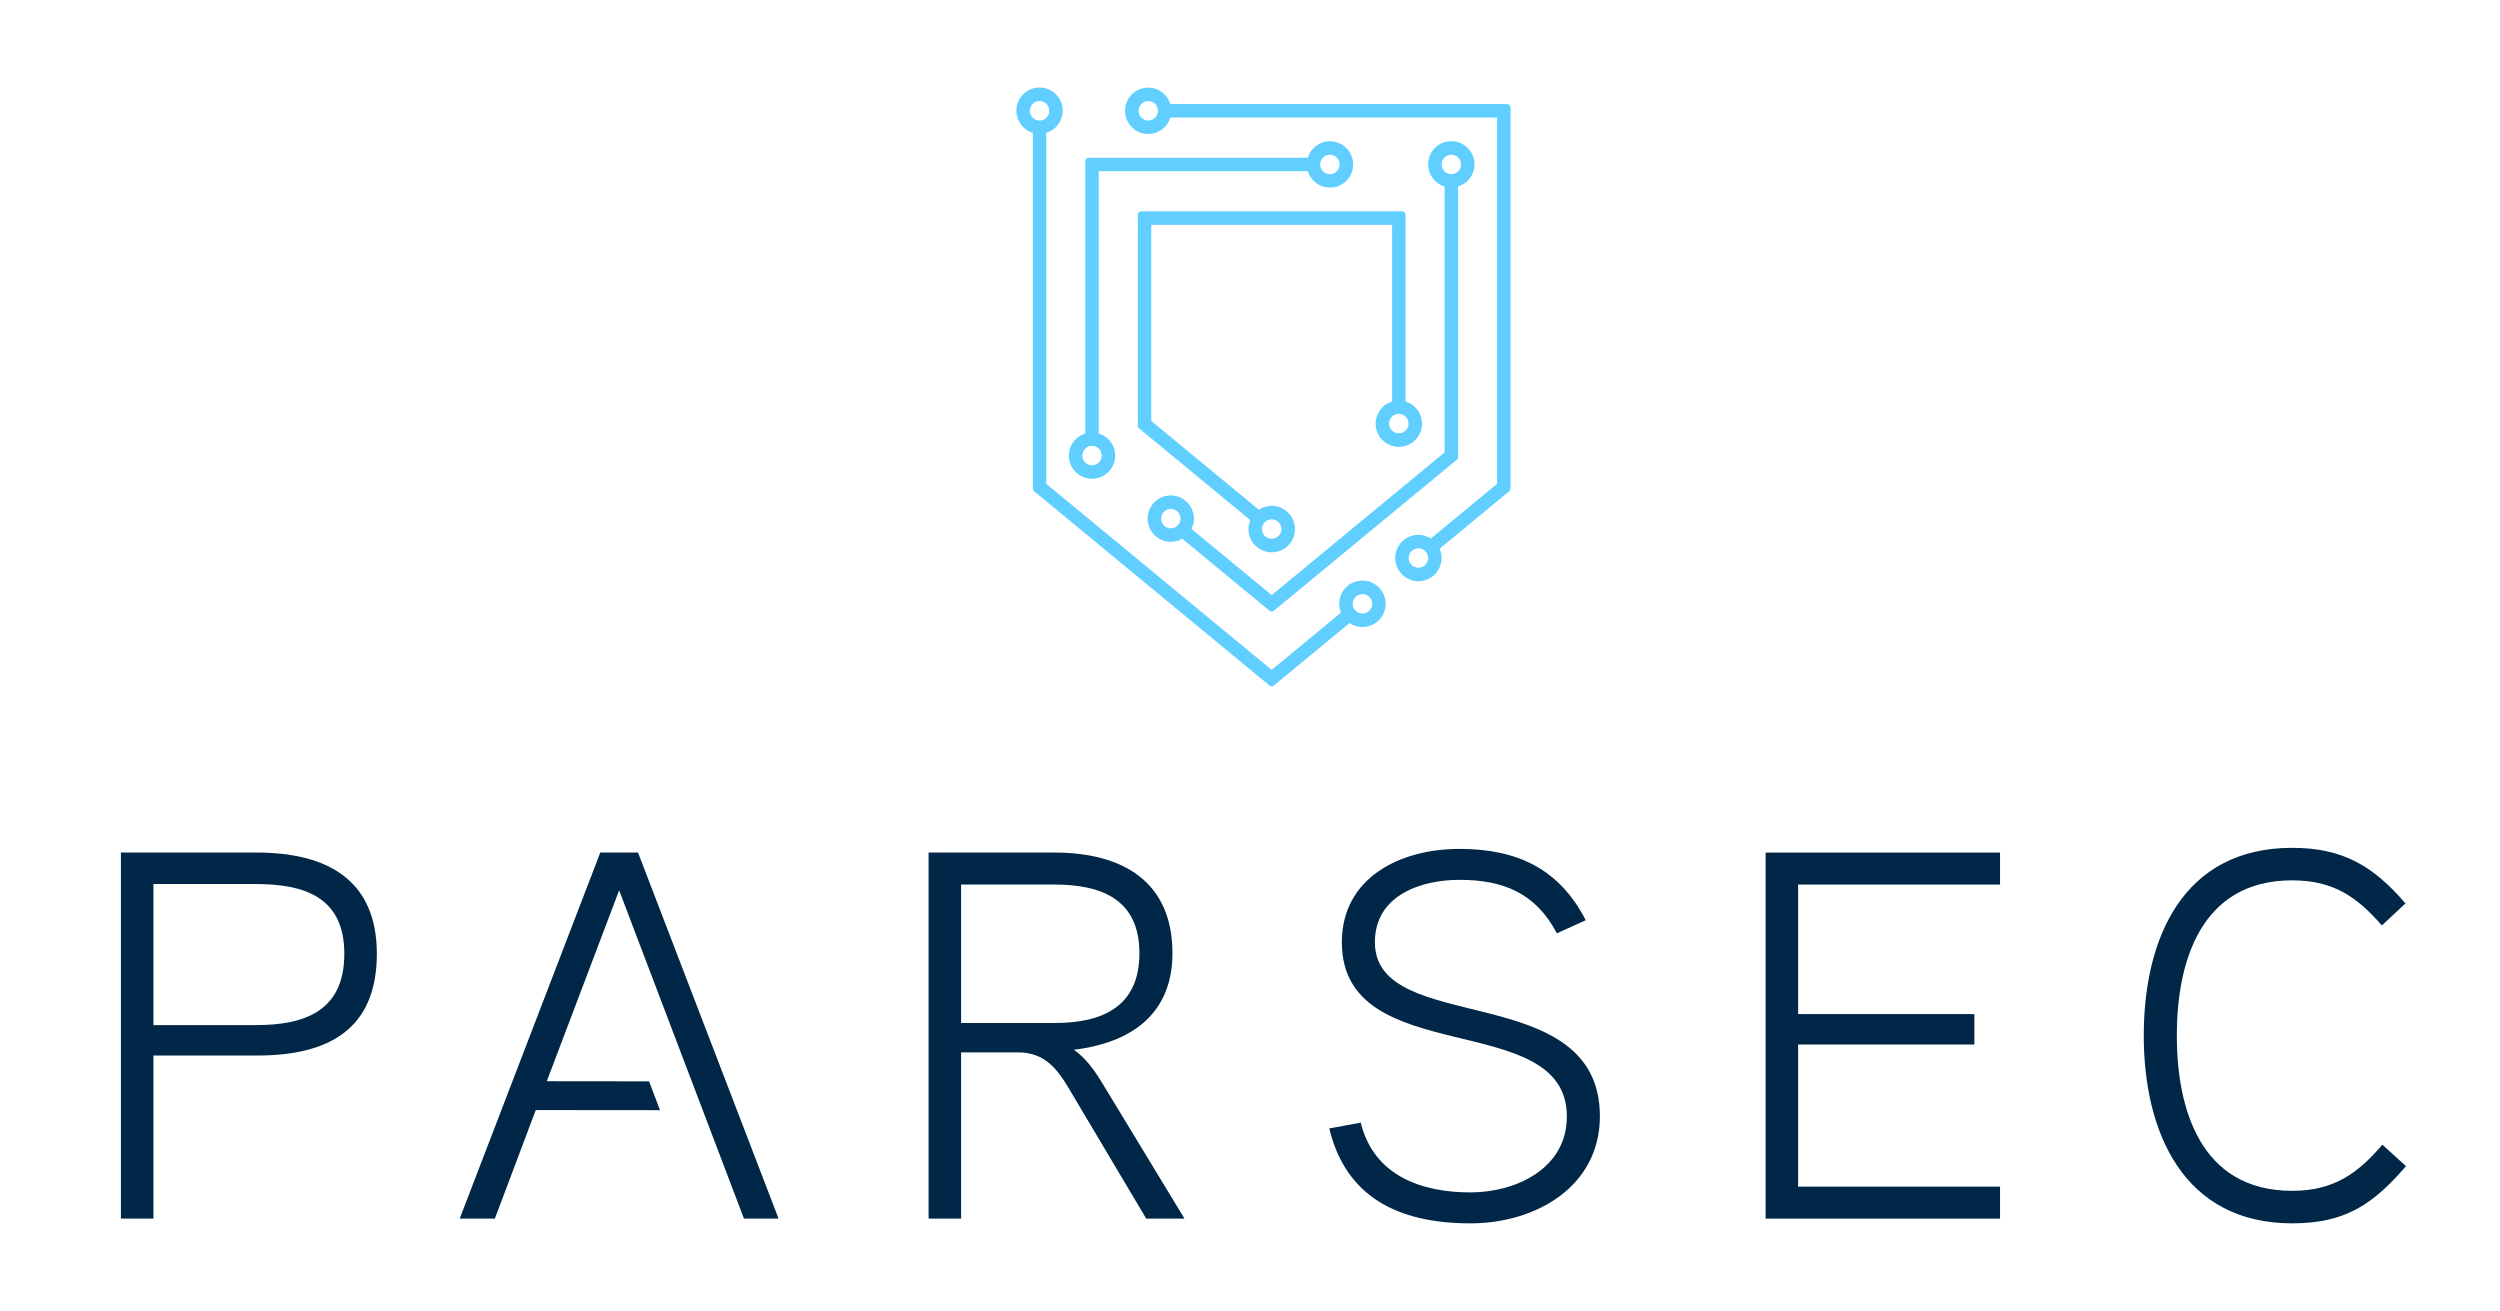
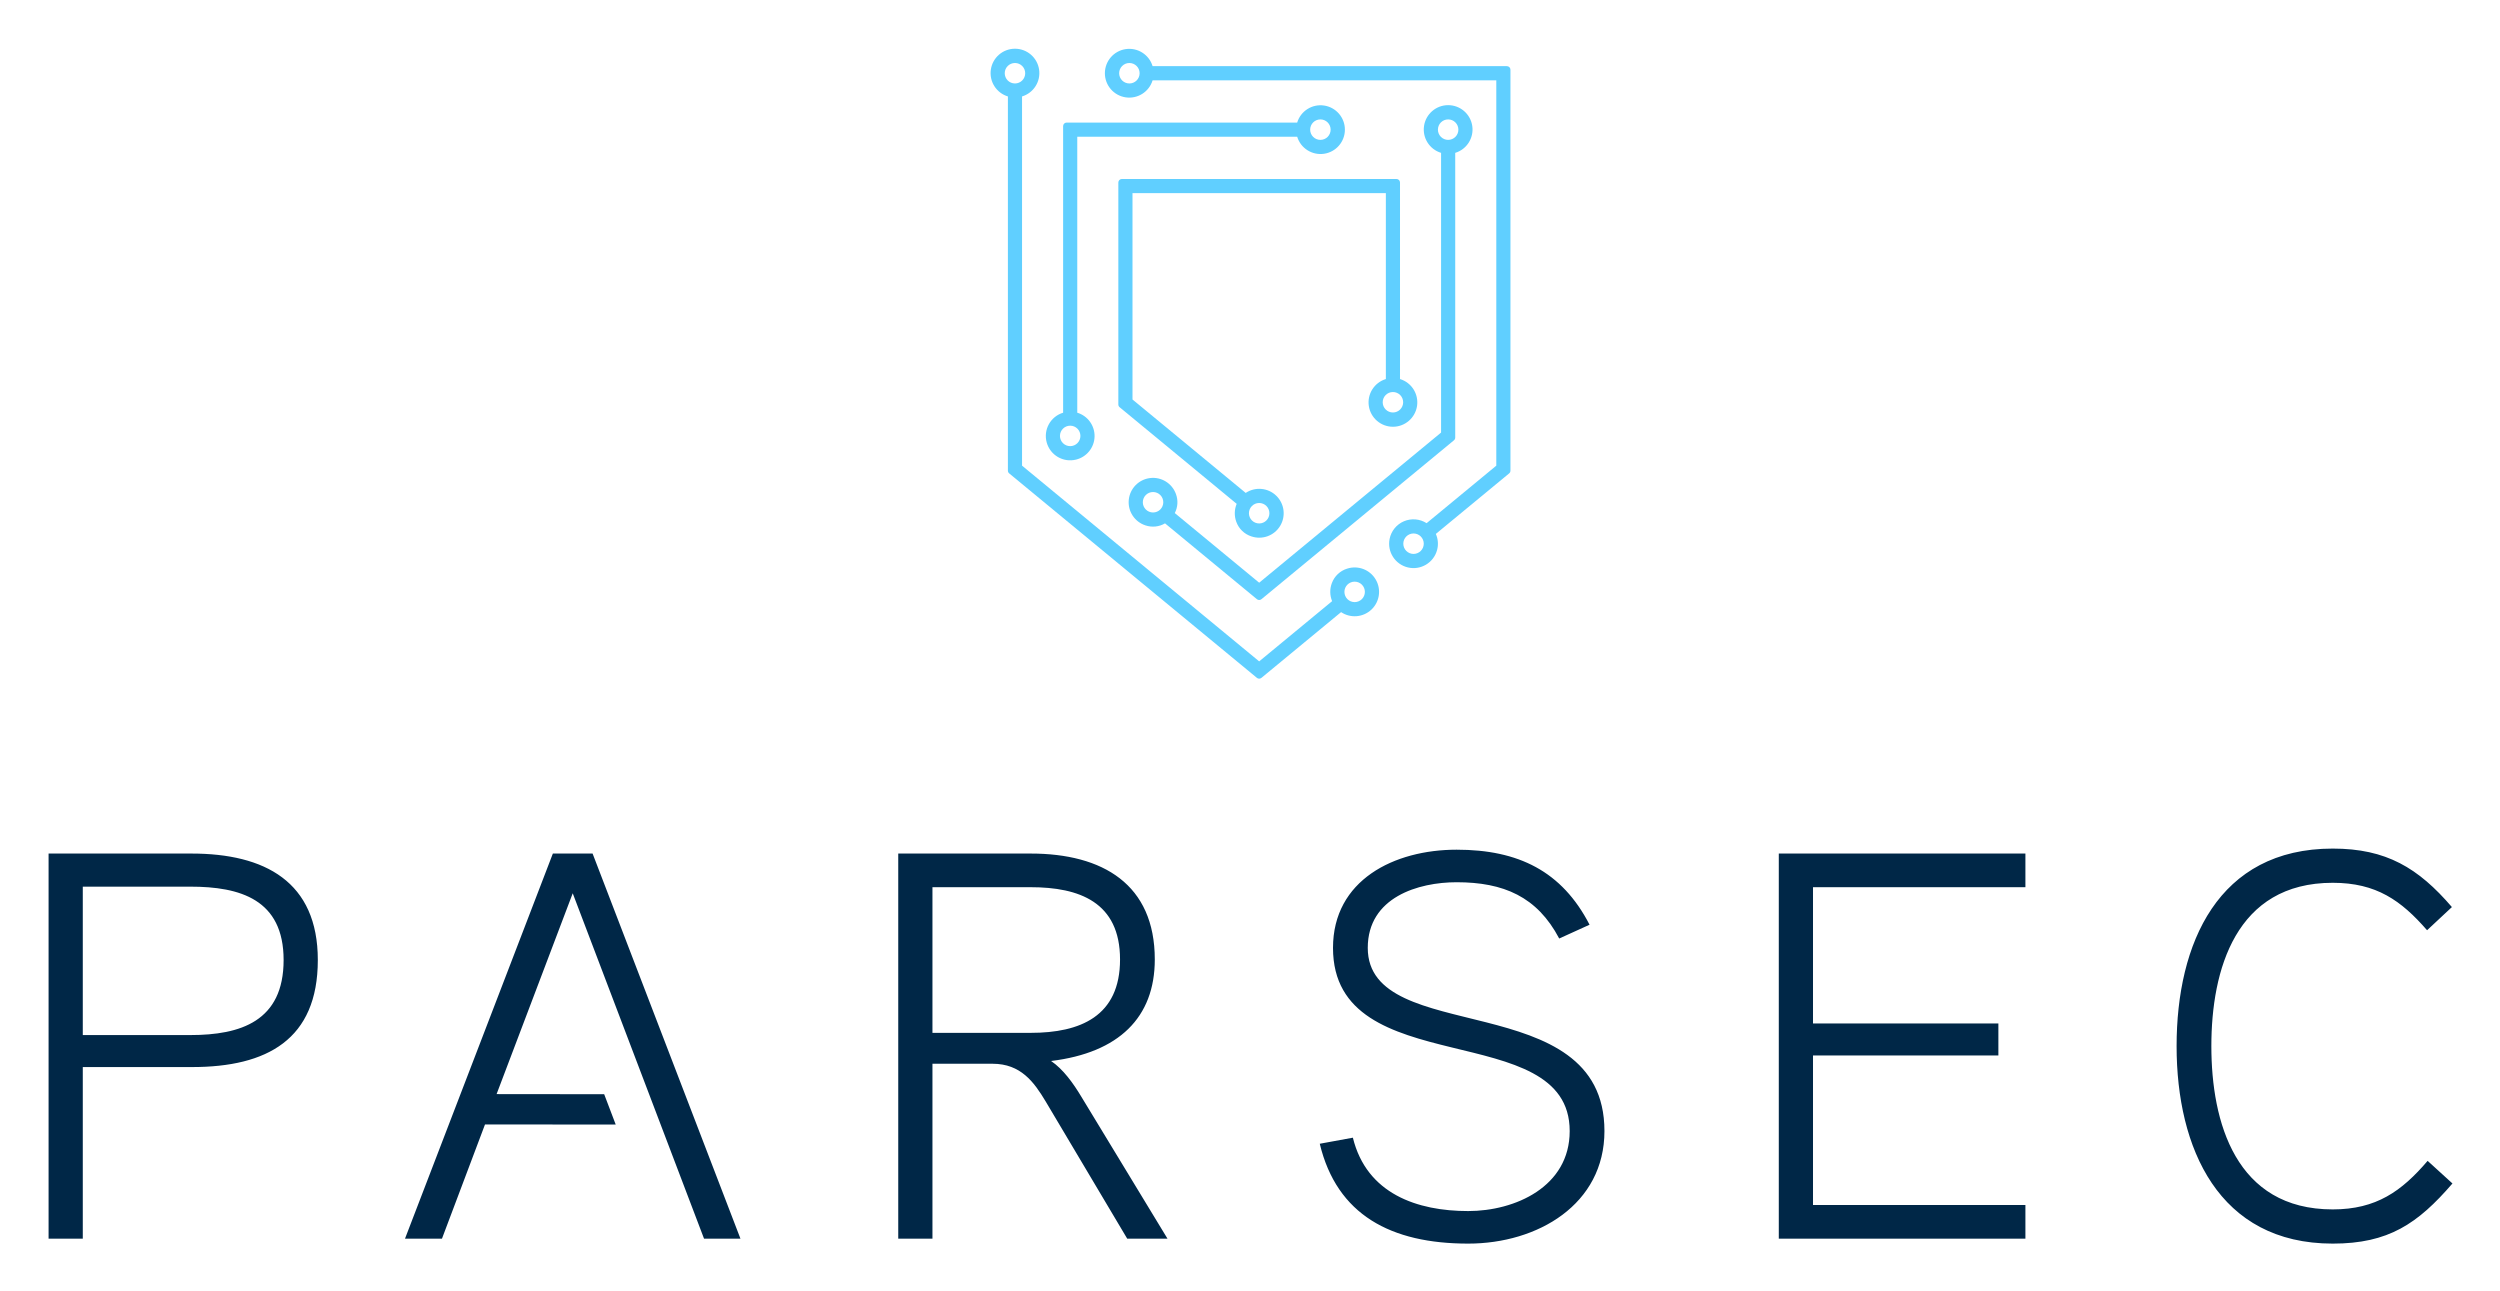
- <svg xmlns="http://www.w3.org/2000/svg" id="Layer_1" data-name="Layer 1" viewBox="0 0 820 430">
+ <svg xmlns="http://www.w3.org/2000/svg" role="img" viewBox="24.51 13.51 779.48 402.48">
  <defs>
-     <style>.cls-1{fill:#002747;}.cls-2{fill:#60cfff;}</style>
+     <style>.cls-2{fill:#60cfff}</style>
  </defs>
-   <path class="cls-1" d="M84.383,346.211H50.323v53.498H39.657V279.64H84.21c22.879,0,39.393,8.774,39.393,33.199C123.603,337.611,107.778,346.211,84.383,346.211Zm-.516-56.25H50.323v46.273h33.544c15.653,0,29.071-4.3,29.071-23.395C112.938,293.918,99.349,289.962,83.867,289.962Z" />
-   <path class="cls-1" d="M216.485,364.138l-40.754-.037-13.418,35.608H150.787l46.101-120.07h12.386l46.101,120.07H244.022L203.081,292.026l-23.738,62.615,33.545.037Z" />
-   <path class="cls-1" d="M352.226,344.319c3.784,2.58,6.88,6.881,9.461,11.182l26.834,44.209H375.964L350.505,356.876c-3.612-6.021-7.74-11.697-16.514-11.697h-18.75v54.53H304.575V279.64h41.285c22.535,0,38.704,9.633,38.704,33.028C384.565,330.73,373.384,341.739,352.226,344.319Zm-6.365-54.186H315.242v45.414h30.619c15.482,0,27.868-5.162,27.868-22.879C373.728,294.777,360.998,290.133,345.861,290.133Z" />
-   <path class="cls-1" d="M482.276,401.258c-24.084,0-40.941-8.945-46.274-31.135l10.322-1.893c4.3,17.546,20.126,22.879,35.952,22.879,14.621,0,31.651-7.569,31.651-24.943,0-35.781-73.797-14.794-73.797-57.11,0-21.158,19.095-30.619,38.532-30.619,19.267,0,32.856,6.708,41.457,23.394l-9.461,4.301C503.778,293.058,493.285,288.585,478.662,288.585c-11.868,0-27.695,4.644-27.695,20.47,0,31.135,73.796,11.697,73.796,57.11C524.763,389.045,503.95,401.258,482.276,401.258Z" />
-   <path class="cls-1" d="M656.017,399.71H579.123V279.64h76.893v10.493H589.79v42.489h57.798v9.977H589.79v46.617h66.227Z" />
-   <path class="cls-1" d="M789.165,382.508c-10.838,12.557-19.954,18.749-37.329,18.749-35.608,0-48.681-29.759-48.681-61.583,0-31.996,12.902-61.583,48.681-61.583,16.687,0,26.664,6.021,37.157,18.233l-7.742,7.226c-8.085-9.29-15.825-14.794-29.416-14.794-30.275,0-37.843,27.18-37.843,50.918s7.569,50.918,37.843,50.918c13.591,0,21.503-5.678,29.589-15.137Z" />
-   <path class="cls-2" d="M494.352,34.138H383.882a7.603,7.603,0,1,0,0,4.411H491.044V158.698l-21.73,17.936a7.581,7.581,0,0,0-11.538,4.917,7.605,7.605,0,0,0,14.803,3.458,7.53,7.53,0,0,0-.387-5.03l22.863-18.87a1.103,1.103,0,0,0,.401-.851V35.241A1.103,1.103,0,0,0,494.352,34.138ZM376.645,39.535a3.191,3.191,0,1,1,3.19-3.191A3.194,3.194,0,0,1,376.645,39.535Zm88.594,146.685a3.19,3.19,0,1,1,3.19-3.19A3.194,3.194,0,0,1,465.239,186.219Z" />
-   <path class="cls-2" d="M417.11,195.195l-26.311-21.715a7.317,7.317,0,0,0,.366-5.916,7.594,7.594,0,1,0-9.507,9.759,7.365,7.365,0,0,0,6.098-.633l28.652,23.647a1.103,1.103,0,0,0,1.404,0l60.024-49.542a1.103,1.103,0,0,0,.401-.851V61.17a7.601,7.601,0,1,0-4.411,0v87.213Zm-36.279-25.085a3.191,3.191,0,1,1,3.191,3.19A3.194,3.194,0,0,1,380.83,170.11ZM472.841,53.932a3.191,3.191,0,1,1,3.19,3.191A3.193,3.193,0,0,1,472.841,53.932Z" />
-   <path class="cls-2" d="M373.2,70.417v69.211a1.103,1.103,0,0,0,.401.851l36.496,30.123a7.698,7.698,0,0,0-.135,5.565,7.396,7.396,0,0,0,4.72,4.586,7.617,7.617,0,1,0-1.772-13.551l-35.298-29.135V73.726h78.997v57.969a7.601,7.601,0,1,0,4.411,0v-61.277a1.103,1.103,0,0,0-1.103-1.103h-85.614A1.103,1.103,0,0,0,373.2,70.417Zm43.91,99.921a3.191,3.191,0,1,1-3.191,3.192A3.195,3.195,0,0,1,417.11,170.338ZM462.004,138.931a3.19,3.19,0,1,1-3.19-3.19A3.193,3.193,0,0,1,462.004,138.931Z" />
-   <path class="cls-2" d="M360.005,156.812a7.582,7.582,0,0,0,.388-14.626V56.138h68.569a7.601,7.601,0,1,0,0-4.411H357.085a1.103,1.103,0,0,0-1.103,1.103v89.357a7.587,7.587,0,0,0,4.023,14.626ZM436.199,50.742a3.191,3.191,0,1,1-3.19,3.19A3.193,3.193,0,0,1,436.199,50.742Zm-78.012,95.491a3.19,3.19,0,1,1-3.191,3.19A3.193,3.193,0,0,1,358.188,146.233Z" />
-   <path class="cls-2" d="M444.527,190.808a7.428,7.428,0,0,0-4.76,4.527,7.629,7.629,0,0,0,.087,5.612l-22.744,18.774L343.176,158.698V43.581a7.603,7.603,0,1,0-4.411,0V160.259a1.103,1.103,0,0,0,.401.851l77.243,63.754a1.103,1.103,0,0,0,1.404,0l24.834-20.498a7.609,7.609,0,1,0,1.882-13.557ZM337.779,36.344A3.191,3.191,0,1,1,340.97,39.535,3.194,3.194,0,0,1,337.779,36.344ZM446.877,201.245a3.19,3.19,0,1,1,3.192-3.19A3.193,3.193,0,0,1,446.877,201.245Z" />
+   <path fill="#002747" d="M84.383 346.211H50.323v53.498H39.657V279.64h44.553c22.879 0 39.393 8.774 39.393 33.199 0 24.772-15.825 33.372-39.22 33.372zm-.516-56.25H50.323v46.273h33.544c15.653 0 29.071-4.3 29.071-23.395 0-18.921-13.589-22.878-29.071-22.878zm132.618 74.177l-40.754-.037-13.418 35.608H150.787l46.101-120.07h12.386l46.101 120.07h-11.354L203.081 292.026l-23.738 62.615 33.545.037zm135.741-19.82c3.784 2.58 6.88 6.881 9.461 11.182l26.834 44.209H375.964l-25.459-42.833c-3.612-6.021-7.74-11.697-16.514-11.697h-18.75v54.53h-10.666V279.64h41.285c22.535 0 38.704 9.633 38.704 33.028 0 18.062-11.181 29.071-32.339 31.651zm-6.365-54.186h-30.619v45.414h30.619c15.482 0 27.868-5.162 27.868-22.879 0-17.89-12.73-22.535-27.868-22.535zM482.276 401.258c-24.084 0-40.941-8.945-46.274-31.135l10.322-1.893c4.3 17.546 20.126 22.879 35.952 22.879 14.621 0 31.651-7.569 31.651-24.943 0-35.781-73.797-14.794-73.797-57.11 0-21.158 19.095-30.619 38.532-30.619 19.267 0 32.856 6.708 41.457 23.394l-9.461 4.301C503.778 293.058 493.285 288.585 478.662 288.585c-11.868 0-27.695 4.644-27.695 20.47 0 31.135 73.796 11.697 73.796 57.11 0 22.879-20.814 35.092-42.488 35.092zm173.741-1.548h-76.893V279.64h76.893v10.493H589.79v42.489h57.798v9.977H589.79v46.617h66.227zm133.149-17.201c-10.838 12.557-19.954 18.749-37.329 18.749-35.608 0-48.681-29.759-48.681-61.583 0-31.996 12.902-61.583 48.681-61.583 16.687 0 26.664 6.021 37.157 18.233l-7.742 7.226c-8.085-9.29-15.825-14.794-29.416-14.794-30.275 0-37.843 27.18-37.843 50.918s7.569 50.918 37.843 50.918c13.591 0 21.503-5.678 29.589-15.137z" />
+   <path d="M494.352 34.138H383.882a7.603 7.603 0 1 0 0 4.411h107.162V158.698l-21.73 17.936a7.581 7.581 0 0 0-11.538 4.917 7.605 7.605 0 0 0 14.803 3.458 7.53 7.53 0 0 0-.387-5.03l22.863-18.87a1.103 1.103 0 0 0 .401-.851V35.241a1.103 1.103 0 0 0-1.103-1.103zm-117.707 5.397a3.191 3.191 0 1 1 3.19-3.191 3.194 3.194 0 0 1-3.19 3.191zm88.594 146.685a3.19 3.19 0 1 1 3.19-3.19 3.194 3.194 0 0 1-3.19 3.19z" class="cls-2" />
+   <path d="M417.11 195.195l-26.311-21.715a7.317 7.317 0 0 0 .366-5.916 7.594 7.594 0 1 0-9.507 9.759 7.365 7.365 0 0 0 6.098-.633l28.652 23.647a1.103 1.103 0 0 0 1.404 0l60.024-49.542a1.103 1.103 0 0 0 .401-.851V61.17a7.601 7.601 0 1 0-4.411 0v87.213zm-36.279-25.085a3.191 3.191 0 1 1 3.191 3.19 3.194 3.194 0 0 1-3.191-3.19zM472.841 53.932a3.191 3.191 0 1 1 3.19 3.191 3.193 3.193 0 0 1-3.19-3.191z" class="cls-2" />
+   <path d="M373.2 70.417v69.211a1.103 1.103 0 0 0 .401.851l36.496 30.123a7.698 7.698 0 0 0-.135 5.565 7.396 7.396 0 0 0 4.72 4.586 7.617 7.617 0 1 0-1.772-13.551l-35.298-29.135v-64.341h78.997v57.969a7.601 7.601 0 1 0 4.411 0v-61.277a1.103 1.103 0 0 0-1.103-1.103h-85.614a1.103 1.103 0 0 0-1.103 1.103zm43.91 99.921a3.191 3.191 0 1 1-3.191 3.192 3.195 3.195 0 0 1 3.191-3.192zM462.004 138.931a3.19 3.19 0 1 1-3.19-3.19 3.193 3.193 0 0 1 3.19 3.19z" class="cls-2" />
+   <path d="M360.005 156.812a7.582 7.582 0 0 0 .388-14.626V56.138h68.569a7.601 7.601 0 1 0 0-4.411h-71.878a1.103 1.103 0 0 0-1.103 1.103v89.357a7.587 7.587 0 0 0 4.023 14.626zM436.199 50.742a3.191 3.191 0 1 1-3.19 3.19 3.193 3.193 0 0 1 3.19-3.19zm-78.012 95.491a3.19 3.19 0 1 1-3.191 3.19 3.193 3.193 0 0 1 3.191-3.19z" class="cls-2" />
+   <path d="M444.527 190.808a7.428 7.428 0 0 0-4.76 4.527 7.629 7.629 0 0 0 .087 5.612l-22.744 18.774-73.934-61.024V43.581a7.603 7.603 0 1 0-4.411 0V160.259a1.103 1.103 0 0 0 .401.851l77.243 63.754a1.103 1.103 0 0 0 1.404 0l24.834-20.498a7.609 7.609 0 1 0 1.882-13.557zM337.779 36.344a3.191 3.191 0 1 1 3.191 3.191 3.194 3.194 0 0 1-3.191-3.191zm109.098 164.902a3.19 3.19 0 1 1 3.192-3.19 3.193 3.193 0 0 1-3.192 3.19z" class="cls-2" />
</svg>
